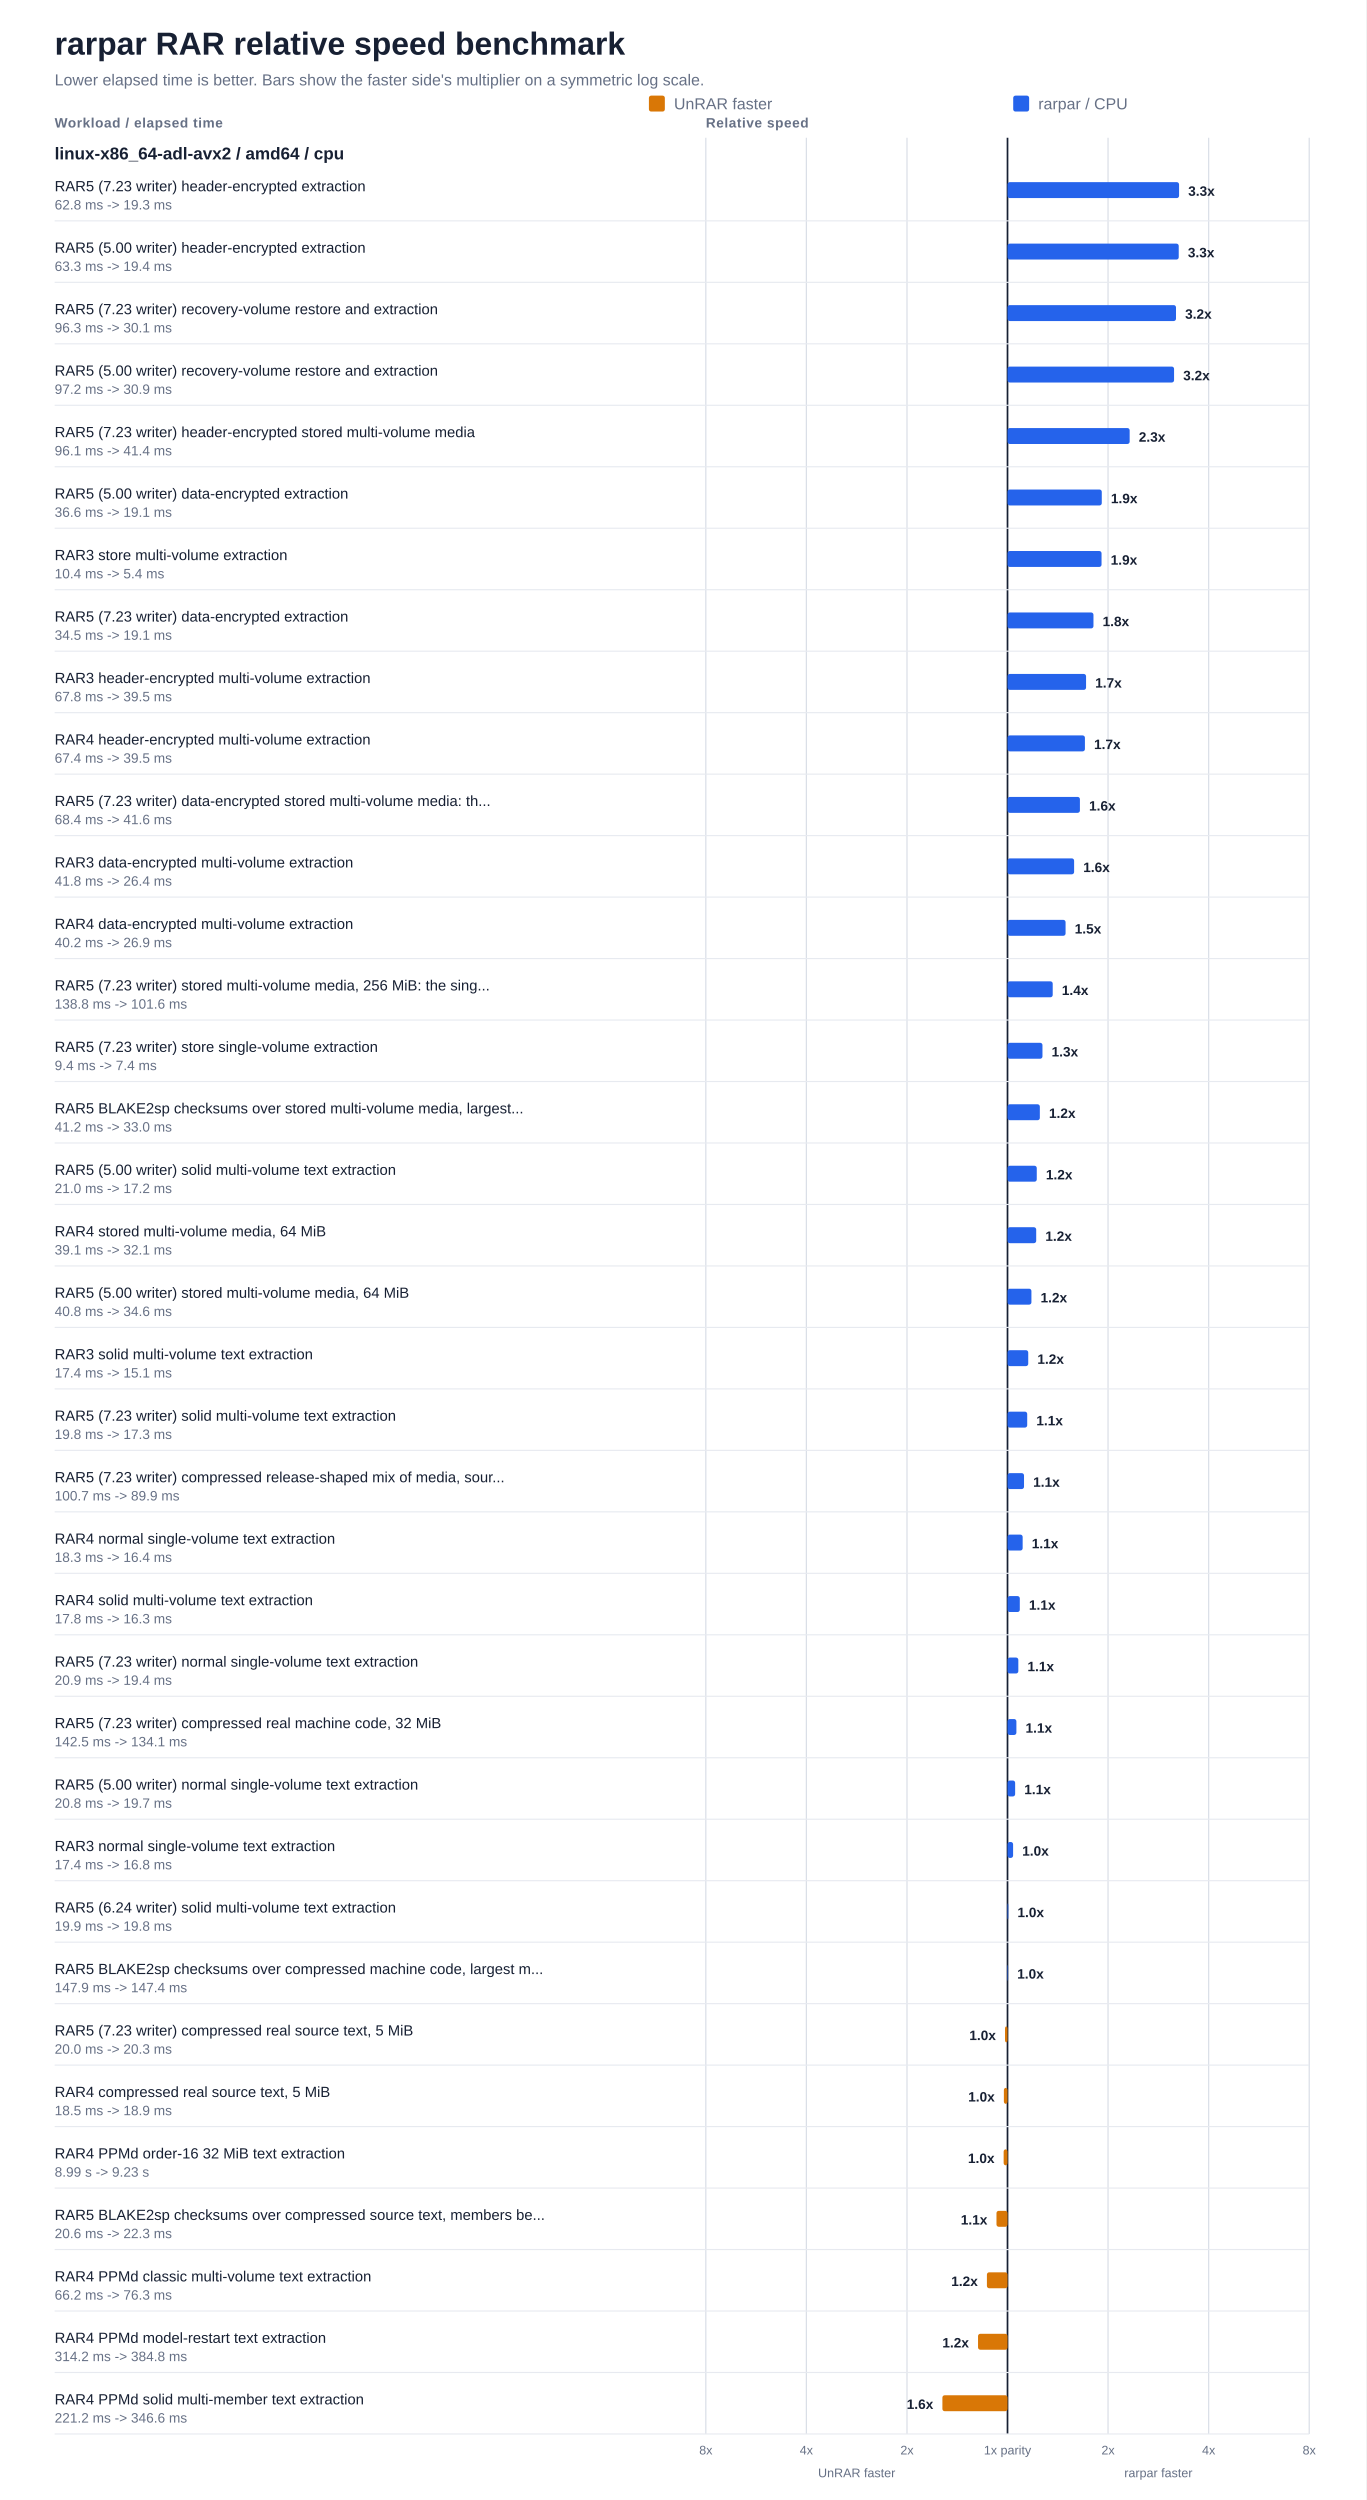
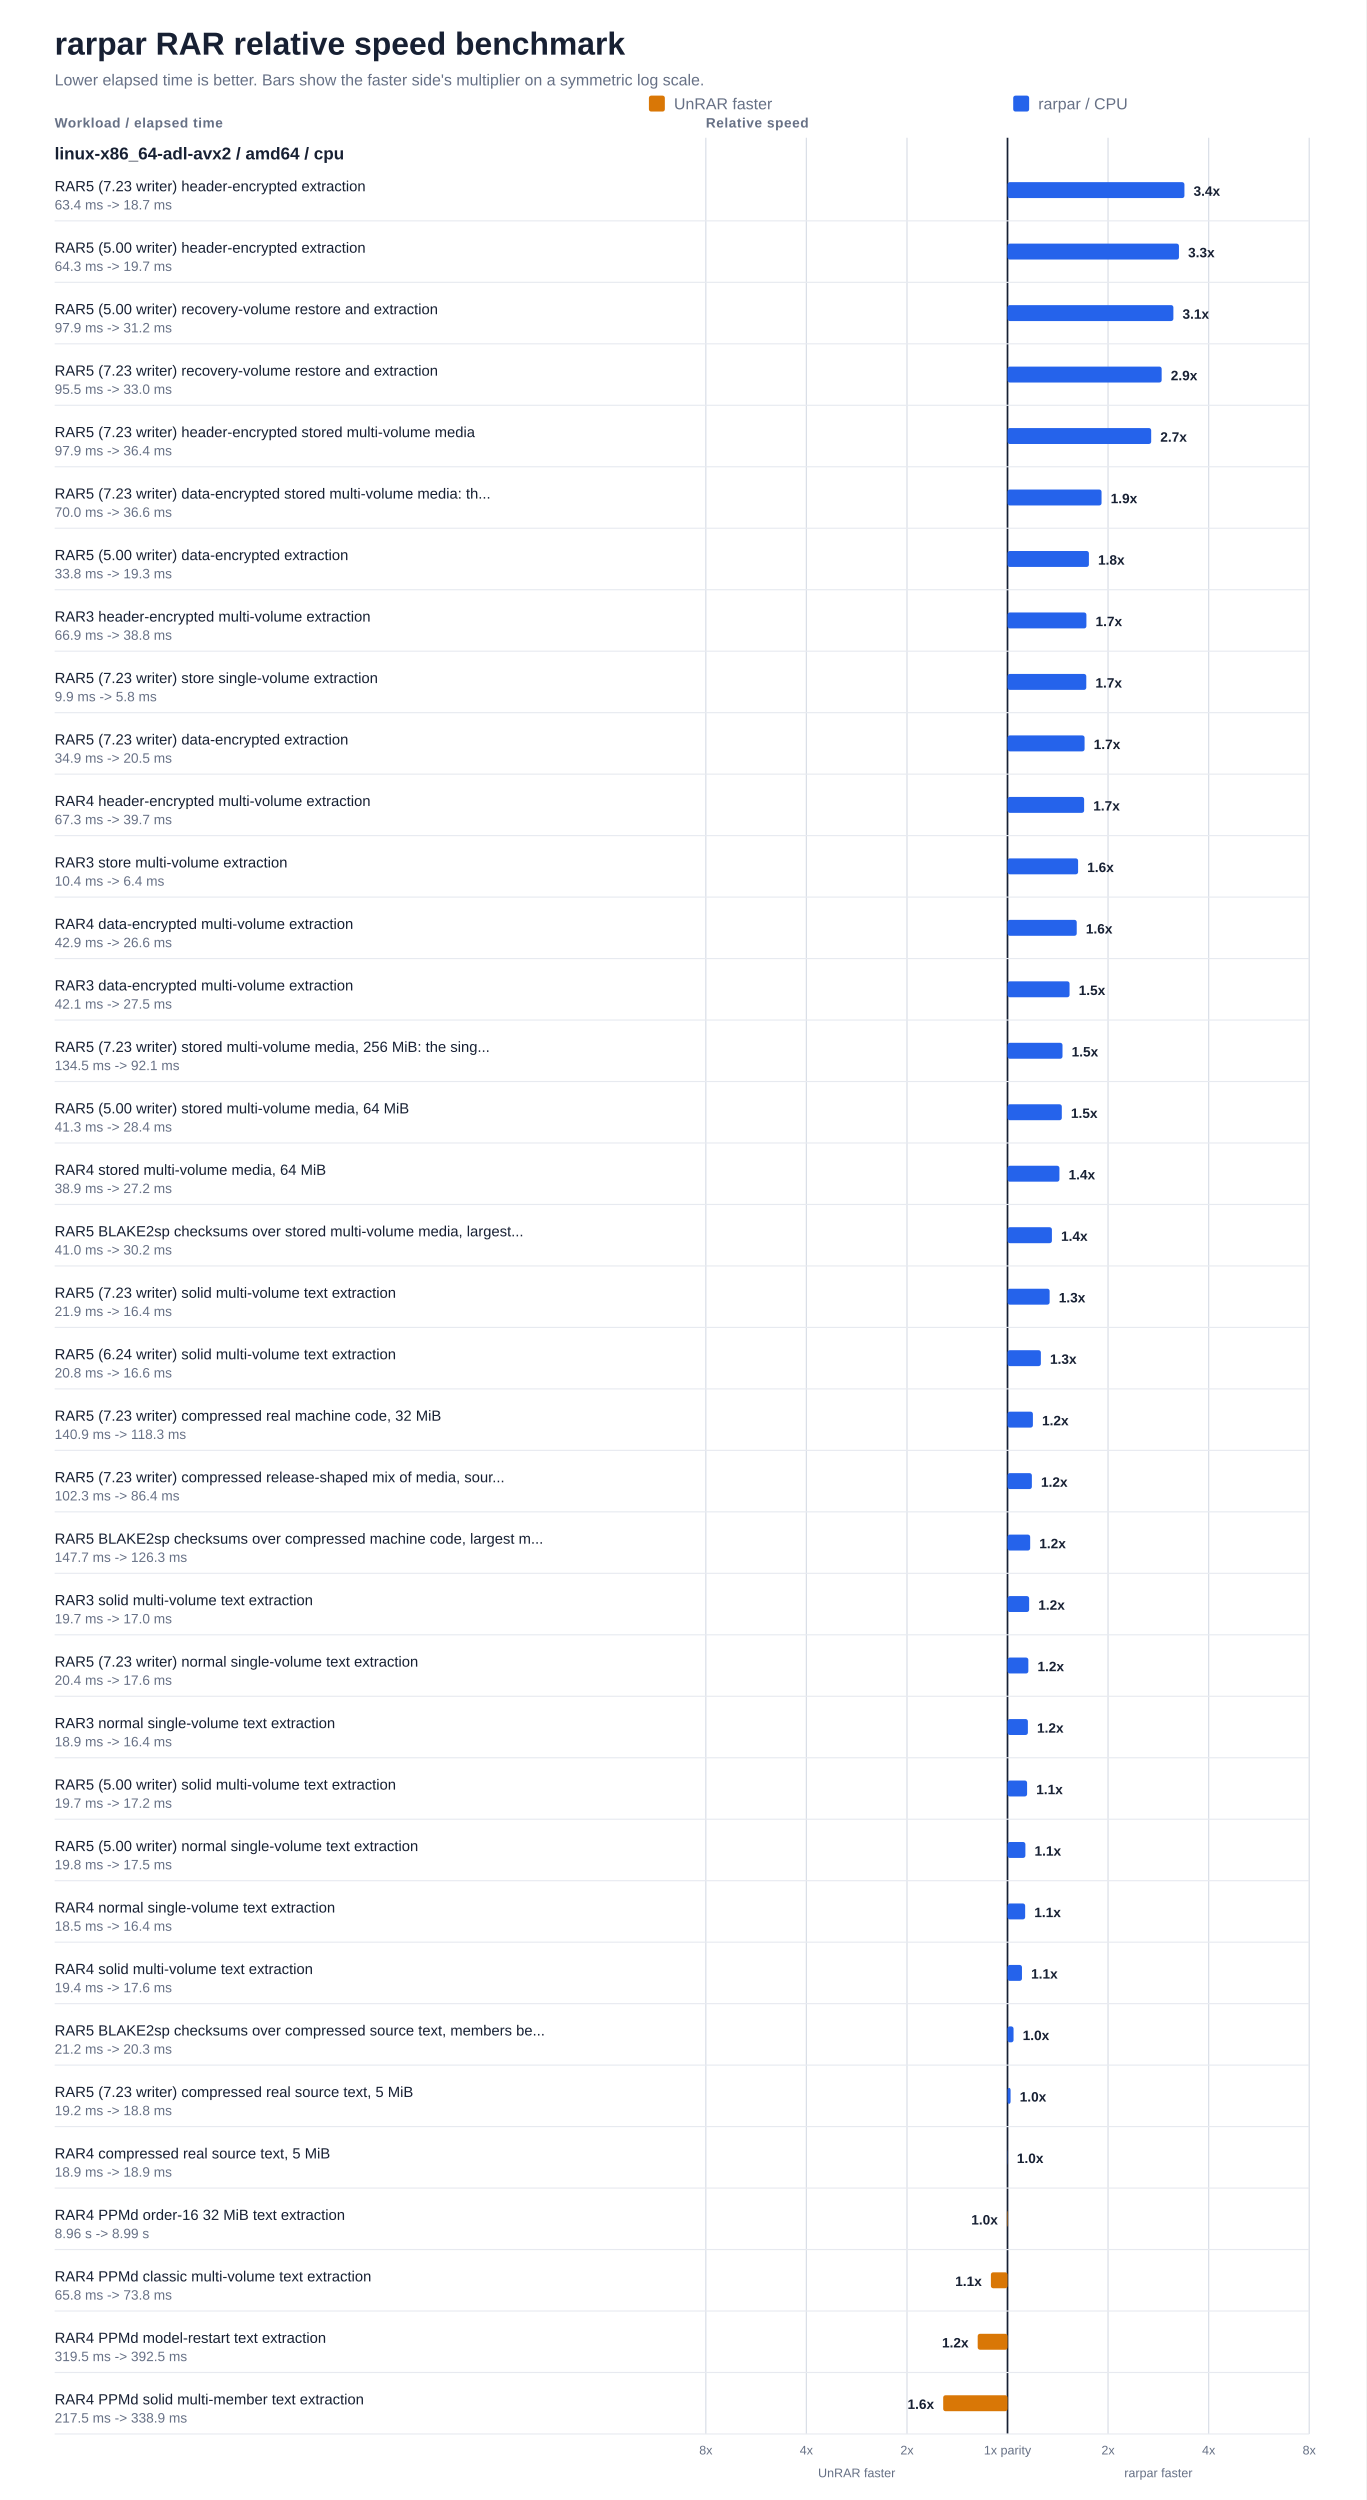
<svg xmlns="http://www.w3.org/2000/svg" width="1200" height="2196" viewBox="0 0 1200 2196" role="img" aria-labelledby="title desc">
  <style>
    .bg { fill: #ffffff; } text { font-family: Arial, sans-serif; fill: #172033; }
    .title { font-size: 28px; font-weight: 600; } .subtitle { font-size: 14px; fill: #667085; }
    .column { font-size: 12px; font-weight: 600; fill: #667085; letter-spacing: .04em; text-transform: uppercase; }
    .machine { font-size: 15px; font-weight: 600; } .workload { font-size: 13px; font-weight: 500; }
    .timing { font-size: 12px; fill: #667085; } .tick { font-size: 11px; fill: #667085; } .ratio { font-size: 12px; font-weight: 600; }
    .grid { stroke: #d7dce5; stroke-width: 1; } .parity { stroke: #172033; stroke-width: 1.5; } .rule { stroke: #e7eaf0; stroke-width: 1; }
    .cpu { fill: #2563eb; } .gpu { fill: #7c3aed; } .slower { fill: #d97706; }
    @media (prefers-color-scheme: dark) { .bg { fill: #0d1117; } text { fill: #e6edf3; } .subtitle, .column, .timing, .tick { fill: #9ca7b5; } .grid { stroke: #30363d; } .parity { stroke: #e6edf3; } .rule { stroke: #21262d; } .cpu { fill: #58a6ff; } .gpu { fill: #bc8cff; } .slower { fill: #f2a65a; } }
  </style>
  <rect class="bg" width="1200" height="2196" />
  <text class="title" x="48" y="48">rarpar RAR relative speed benchmark</text>
  <text class="subtitle" x="48" y="75">Lower elapsed time is better. Bars show the faster side's multiplier on a symmetric log scale.</text>
  <g aria-label="Legend">
    <rect class="slower" x="570" y="84" width="14" height="14" rx="2" />
    <text class="subtitle" x="592" y="96">UnRAR faster</text>
    <rect class="cpu" x="890" y="84" width="14" height="14" rx="2" />
    <text class="subtitle" x="912" y="96">rarpar / CPU</text>
  </g>
  <text class="column" x="48" y="112">Workload / elapsed time</text>
  <text class="column" x="620" y="112">Relative speed</text>
  <g aria-label="Relative speed axis">
    <line class="grid" x1="620.0" y1="121" x2="620.0" y2="2138" />
    <text class="tick" x="620.0" y="2156" text-anchor="middle">8x</text>
    <line class="grid" x1="708.3" y1="121" x2="708.3" y2="2138" />
    <text class="tick" x="708.3" y="2156" text-anchor="middle">4x</text>
    <line class="grid" x1="796.7" y1="121" x2="796.7" y2="2138" />
    <text class="tick" x="796.7" y="2156" text-anchor="middle">2x</text>
    <line class="parity" x1="885.0" y1="121" x2="885.0" y2="2138" />
    <text class="tick" x="885.0" y="2156" text-anchor="middle">1x parity</text>
    <line class="grid" x1="973.3" y1="121" x2="973.3" y2="2138" />
    <text class="tick" x="973.3" y="2156" text-anchor="middle">2x</text>
    <line class="grid" x1="1061.7" y1="121" x2="1061.7" y2="2138" />
    <text class="tick" x="1061.7" y="2156" text-anchor="middle">4x</text>
    <line class="grid" x1="1150.0" y1="121" x2="1150.0" y2="2138" />
    <text class="tick" x="1150.0" y="2156" text-anchor="middle">8x</text>
    <text class="tick" x="752.5" y="2176" text-anchor="middle">UnRAR faster</text>
    <text class="tick" x="1017.5" y="2176" text-anchor="middle">rarpar faster</text>
  </g>
  <g aria-label="RAR benchmarks">
    <text class="machine" x="48" y="140">linux-x86_64-adl-avx2 / amd64 / cpu</text>
    <text class="workload" x="48" y="168">RAR5 (7.23 writer) header-encrypted extraction</text>
-     <text class="timing" x="48" y="184">62.8 ms -&gt; 19.3 ms</text>
-     <rect class="cpu" x="885.0" y="160" width="150.7" height="14" rx="2" />
-     <text class="ratio" x="1043.7" y="172">3.3x</text>
+     <text class="timing" x="48" y="184">63.4 ms -&gt; 18.7 ms</text>
+     <rect class="cpu" x="885.0" y="160" width="155.4" height="14" rx="2" />
+     <text class="ratio" x="1048.4" y="172">3.4x</text>
    <line class="rule" x1="48" y1="194" x2="1150" y2="194" />
    <text class="workload" x="48" y="222">RAR5 (5.00 writer) header-encrypted extraction</text>
-     <text class="timing" x="48" y="238">63.3 ms -&gt; 19.4 ms</text>
-     <rect class="cpu" x="885.0" y="214" width="150.4" height="14" rx="2" />
-     <text class="ratio" x="1043.4" y="226">3.3x</text>
+     <text class="timing" x="48" y="238">64.3 ms -&gt; 19.7 ms</text>
+     <rect class="cpu" x="885.0" y="214" width="150.6" height="14" rx="2" />
+     <text class="ratio" x="1043.6" y="226">3.3x</text>
    <line class="rule" x1="48" y1="248" x2="1150" y2="248" />
-     <text class="workload" x="48" y="276">RAR5 (7.23 writer) recovery-volume restore and extraction</text>
-     <text class="timing" x="48" y="292">96.3 ms -&gt; 30.1 ms</text>
-     <rect class="cpu" x="885.0" y="268" width="148.0" height="14" rx="2" />
-     <text class="ratio" x="1041.0" y="280">3.2x</text>
+     <text class="workload" x="48" y="276">RAR5 (5.00 writer) recovery-volume restore and extraction</text>
+     <text class="timing" x="48" y="292">97.9 ms -&gt; 31.2 ms</text>
+     <rect class="cpu" x="885.0" y="268" width="145.7" height="14" rx="2" />
+     <text class="ratio" x="1038.7" y="280">3.1x</text>
    <line class="rule" x1="48" y1="302" x2="1150" y2="302" />
-     <text class="workload" x="48" y="330">RAR5 (5.00 writer) recovery-volume restore and extraction</text>
-     <text class="timing" x="48" y="346">97.2 ms -&gt; 30.9 ms</text>
-     <rect class="cpu" x="885.0" y="322" width="146.3" height="14" rx="2" />
-     <text class="ratio" x="1039.3" y="334">3.2x</text>
+     <text class="workload" x="48" y="330">RAR5 (7.23 writer) recovery-volume restore and extraction</text>
+     <text class="timing" x="48" y="346">95.5 ms -&gt; 33.0 ms</text>
+     <rect class="cpu" x="885.0" y="322" width="135.4" height="14" rx="2" />
+     <text class="ratio" x="1028.4" y="334">2.9x</text>
    <line class="rule" x1="48" y1="356" x2="1150" y2="356" />
    <text class="workload" x="48" y="384">RAR5 (7.23 writer) header-encrypted stored multi-volume media</text>
-     <text class="timing" x="48" y="400">96.1 ms -&gt; 41.4 ms</text>
-     <rect class="cpu" x="885.0" y="376" width="107.3" height="14" rx="2" />
-     <text class="ratio" x="1000.3" y="388">2.3x</text>
+     <text class="timing" x="48" y="400">97.9 ms -&gt; 36.4 ms</text>
+     <rect class="cpu" x="885.0" y="376" width="126.2" height="14" rx="2" />
+     <text class="ratio" x="1019.2" y="388">2.7x</text>
    <line class="rule" x1="48" y1="410" x2="1150" y2="410" />
-     <text class="workload" x="48" y="438">RAR5 (5.00 writer) data-encrypted extraction</text>
-     <text class="timing" x="48" y="454">36.6 ms -&gt; 19.1 ms</text>
-     <rect class="cpu" x="885.0" y="430" width="82.8" height="14" rx="2" />
-     <text class="ratio" x="975.8" y="442">1.9x</text>
+     <text class="workload" x="48" y="438">RAR5 (7.23 writer) data-encrypted stored multi-volume media: th...</text>
+     <text class="timing" x="48" y="454">70.0 ms -&gt; 36.6 ms</text>
+     <rect class="cpu" x="885.0" y="430" width="82.6" height="14" rx="2" />
+     <text class="ratio" x="975.6" y="442">1.9x</text>
    <line class="rule" x1="48" y1="464" x2="1150" y2="464" />
-     <text class="workload" x="48" y="492">RAR3 store multi-volume extraction</text>
-     <text class="timing" x="48" y="508">10.4 ms -&gt; 5.4 ms</text>
-     <rect class="cpu" x="885.0" y="484" width="82.6" height="14" rx="2" />
-     <text class="ratio" x="975.6" y="496">1.9x</text>
+     <text class="workload" x="48" y="492">RAR5 (5.00 writer) data-encrypted extraction</text>
+     <text class="timing" x="48" y="508">33.8 ms -&gt; 19.3 ms</text>
+     <rect class="cpu" x="885.0" y="484" width="71.5" height="14" rx="2" />
+     <text class="ratio" x="964.5" y="496">1.8x</text>
    <line class="rule" x1="48" y1="518" x2="1150" y2="518" />
-     <text class="workload" x="48" y="546">RAR5 (7.23 writer) data-encrypted extraction</text>
-     <text class="timing" x="48" y="562">34.5 ms -&gt; 19.1 ms</text>
-     <rect class="cpu" x="885.0" y="538" width="75.5" height="14" rx="2" />
-     <text class="ratio" x="968.5" y="550">1.8x</text>
+     <text class="workload" x="48" y="546">RAR3 header-encrypted multi-volume extraction</text>
+     <text class="timing" x="48" y="562">66.9 ms -&gt; 38.8 ms</text>
+     <rect class="cpu" x="885.0" y="538" width="69.3" height="14" rx="2" />
+     <text class="ratio" x="962.3" y="550">1.7x</text>
    <line class="rule" x1="48" y1="572" x2="1150" y2="572" />
-     <text class="workload" x="48" y="600">RAR3 header-encrypted multi-volume extraction</text>
-     <text class="timing" x="48" y="616">67.8 ms -&gt; 39.5 ms</text>
-     <rect class="cpu" x="885.0" y="592" width="69.0" height="14" rx="2" />
-     <text class="ratio" x="962.0" y="604">1.7x</text>
+     <text class="workload" x="48" y="600">RAR5 (7.23 writer) store single-volume extraction</text>
+     <text class="timing" x="48" y="616">9.9 ms -&gt; 5.8 ms</text>
+     <rect class="cpu" x="885.0" y="592" width="69.2" height="14" rx="2" />
+     <text class="ratio" x="962.2" y="604">1.7x</text>
    <line class="rule" x1="48" y1="626" x2="1150" y2="626" />
-     <text class="workload" x="48" y="654">RAR4 header-encrypted multi-volume extraction</text>
-     <text class="timing" x="48" y="670">67.4 ms -&gt; 39.5 ms</text>
-     <rect class="cpu" x="885.0" y="646" width="68.0" height="14" rx="2" />
-     <text class="ratio" x="961.0" y="658">1.7x</text>
+     <text class="workload" x="48" y="654">RAR5 (7.23 writer) data-encrypted extraction</text>
+     <text class="timing" x="48" y="670">34.9 ms -&gt; 20.5 ms</text>
+     <rect class="cpu" x="885.0" y="646" width="67.7" height="14" rx="2" />
+     <text class="ratio" x="960.7" y="658">1.7x</text>
    <line class="rule" x1="48" y1="680" x2="1150" y2="680" />
-     <text class="workload" x="48" y="708">RAR5 (7.23 writer) data-encrypted stored multi-volume media: th...</text>
-     <text class="timing" x="48" y="724">68.4 ms -&gt; 41.6 ms</text>
-     <rect class="cpu" x="885.0" y="700" width="63.6" height="14" rx="2" />
-     <text class="ratio" x="956.6" y="712">1.6x</text>
+     <text class="workload" x="48" y="708">RAR4 header-encrypted multi-volume extraction</text>
+     <text class="timing" x="48" y="724">67.3 ms -&gt; 39.7 ms</text>
+     <rect class="cpu" x="885.0" y="700" width="67.3" height="14" rx="2" />
+     <text class="ratio" x="960.3" y="712">1.7x</text>
    <line class="rule" x1="48" y1="734" x2="1150" y2="734" />
-     <text class="workload" x="48" y="762">RAR3 data-encrypted multi-volume extraction</text>
-     <text class="timing" x="48" y="778">41.8 ms -&gt; 26.4 ms</text>
-     <rect class="cpu" x="885.0" y="754" width="58.5" height="14" rx="2" />
-     <text class="ratio" x="951.5" y="766">1.6x</text>
+     <text class="workload" x="48" y="762">RAR3 store multi-volume extraction</text>
+     <text class="timing" x="48" y="778">10.4 ms -&gt; 6.4 ms</text>
+     <rect class="cpu" x="885.0" y="754" width="62.0" height="14" rx="2" />
+     <text class="ratio" x="955.0" y="766">1.6x</text>
    <line class="rule" x1="48" y1="788" x2="1150" y2="788" />
    <text class="workload" x="48" y="816">RAR4 data-encrypted multi-volume extraction</text>
-     <text class="timing" x="48" y="832">40.2 ms -&gt; 26.9 ms</text>
-     <rect class="cpu" x="885.0" y="808" width="51.0" height="14" rx="2" />
-     <text class="ratio" x="944.0" y="820">1.5x</text>
+     <text class="timing" x="48" y="832">42.9 ms -&gt; 26.6 ms</text>
+     <rect class="cpu" x="885.0" y="808" width="60.8" height="14" rx="2" />
+     <text class="ratio" x="953.8" y="820">1.6x</text>
    <line class="rule" x1="48" y1="842" x2="1150" y2="842" />
-     <text class="workload" x="48" y="870">RAR5 (7.23 writer) stored multi-volume media, 256 MiB: the sing...</text>
-     <text class="timing" x="48" y="886">138.8 ms -&gt; 101.6 ms</text>
-     <rect class="cpu" x="885.0" y="862" width="39.7" height="14" rx="2" />
-     <text class="ratio" x="932.7" y="874">1.4x</text>
+     <text class="workload" x="48" y="870">RAR3 data-encrypted multi-volume extraction</text>
+     <text class="timing" x="48" y="886">42.1 ms -&gt; 27.5 ms</text>
+     <rect class="cpu" x="885.0" y="862" width="54.5" height="14" rx="2" />
+     <text class="ratio" x="947.5" y="874">1.5x</text>
    <line class="rule" x1="48" y1="896" x2="1150" y2="896" />
-     <text class="workload" x="48" y="924">RAR5 (7.23 writer) store single-volume extraction</text>
-     <text class="timing" x="48" y="940">9.4 ms -&gt; 7.4 ms</text>
-     <rect class="cpu" x="885.0" y="916" width="30.7" height="14" rx="2" />
-     <text class="ratio" x="923.7" y="928">1.3x</text>
+     <text class="workload" x="48" y="924">RAR5 (7.23 writer) stored multi-volume media, 256 MiB: the sing...</text>
+     <text class="timing" x="48" y="940">134.5 ms -&gt; 92.1 ms</text>
+     <rect class="cpu" x="885.0" y="916" width="48.3" height="14" rx="2" />
+     <text class="ratio" x="941.3" y="928">1.5x</text>
    <line class="rule" x1="48" y1="950" x2="1150" y2="950" />
-     <text class="workload" x="48" y="978">RAR5 BLAKE2sp checksums over stored multi-volume media, largest...</text>
-     <text class="timing" x="48" y="994">41.2 ms -&gt; 33.0 ms</text>
-     <rect class="cpu" x="885.0" y="970" width="28.4" height="14" rx="2" />
-     <text class="ratio" x="921.4" y="982">1.2x</text>
+     <text class="workload" x="48" y="978">RAR5 (5.00 writer) stored multi-volume media, 64 MiB</text>
+     <text class="timing" x="48" y="994">41.3 ms -&gt; 28.4 ms</text>
+     <rect class="cpu" x="885.0" y="970" width="47.7" height="14" rx="2" />
+     <text class="ratio" x="940.7" y="982">1.5x</text>
    <line class="rule" x1="48" y1="1004" x2="1150" y2="1004" />
-     <text class="workload" x="48" y="1032">RAR5 (5.00 writer) solid multi-volume text extraction</text>
-     <text class="timing" x="48" y="1048">21.0 ms -&gt; 17.2 ms</text>
-     <rect class="cpu" x="885.0" y="1024" width="25.7" height="14" rx="2" />
-     <text class="ratio" x="918.7" y="1036">1.2x</text>
+     <text class="workload" x="48" y="1032">RAR4 stored multi-volume media, 64 MiB</text>
+     <text class="timing" x="48" y="1048">38.9 ms -&gt; 27.2 ms</text>
+     <rect class="cpu" x="885.0" y="1024" width="45.6" height="14" rx="2" />
+     <text class="ratio" x="938.6" y="1036">1.4x</text>
    <line class="rule" x1="48" y1="1058" x2="1150" y2="1058" />
-     <text class="workload" x="48" y="1086">RAR4 stored multi-volume media, 64 MiB</text>
-     <text class="timing" x="48" y="1102">39.1 ms -&gt; 32.1 ms</text>
-     <rect class="cpu" x="885.0" y="1078" width="25.2" height="14" rx="2" />
-     <text class="ratio" x="918.2" y="1090">1.2x</text>
+     <text class="workload" x="48" y="1086">RAR5 BLAKE2sp checksums over stored multi-volume media, largest...</text>
+     <text class="timing" x="48" y="1102">41.0 ms -&gt; 30.2 ms</text>
+     <rect class="cpu" x="885.0" y="1078" width="39.0" height="14" rx="2" />
+     <text class="ratio" x="932.0" y="1090">1.4x</text>
    <line class="rule" x1="48" y1="1112" x2="1150" y2="1112" />
-     <text class="workload" x="48" y="1140">RAR5 (5.00 writer) stored multi-volume media, 64 MiB</text>
-     <text class="timing" x="48" y="1156">40.8 ms -&gt; 34.6 ms</text>
-     <rect class="cpu" x="885.0" y="1132" width="21.0" height="14" rx="2" />
-     <text class="ratio" x="914.0" y="1144">1.2x</text>
+     <text class="workload" x="48" y="1140">RAR5 (7.23 writer) solid multi-volume text extraction</text>
+     <text class="timing" x="48" y="1156">21.9 ms -&gt; 16.4 ms</text>
+     <rect class="cpu" x="885.0" y="1132" width="37.0" height="14" rx="2" />
+     <text class="ratio" x="930.0" y="1144">1.3x</text>
    <line class="rule" x1="48" y1="1166" x2="1150" y2="1166" />
-     <text class="workload" x="48" y="1194">RAR3 solid multi-volume text extraction</text>
-     <text class="timing" x="48" y="1210">17.4 ms -&gt; 15.1 ms</text>
-     <rect class="cpu" x="885.0" y="1186" width="18.2" height="14" rx="2" />
-     <text class="ratio" x="911.2" y="1198">1.2x</text>
+     <text class="workload" x="48" y="1194">RAR5 (6.24 writer) solid multi-volume text extraction</text>
+     <text class="timing" x="48" y="1210">20.8 ms -&gt; 16.6 ms</text>
+     <rect class="cpu" x="885.0" y="1186" width="29.3" height="14" rx="2" />
+     <text class="ratio" x="922.3" y="1198">1.3x</text>
    <line class="rule" x1="48" y1="1220" x2="1150" y2="1220" />
-     <text class="workload" x="48" y="1248">RAR5 (7.23 writer) solid multi-volume text extraction</text>
-     <text class="timing" x="48" y="1264">19.8 ms -&gt; 17.3 ms</text>
-     <rect class="cpu" x="885.0" y="1240" width="17.3" height="14" rx="2" />
-     <text class="ratio" x="910.3" y="1252">1.1x</text>
+     <text class="workload" x="48" y="1248">RAR5 (7.23 writer) compressed real machine code, 32 MiB</text>
+     <text class="timing" x="48" y="1264">140.9 ms -&gt; 118.3 ms</text>
+     <rect class="cpu" x="885.0" y="1240" width="22.3" height="14" rx="2" />
+     <text class="ratio" x="915.3" y="1252">1.2x</text>
    <line class="rule" x1="48" y1="1274" x2="1150" y2="1274" />
    <text class="workload" x="48" y="1302">RAR5 (7.23 writer) compressed release-shaped mix of media, sour...</text>
-     <text class="timing" x="48" y="1318">100.7 ms -&gt; 89.9 ms</text>
-     <rect class="cpu" x="885.0" y="1294" width="14.5" height="14" rx="2" />
-     <text class="ratio" x="907.5" y="1306">1.1x</text>
+     <text class="timing" x="48" y="1318">102.3 ms -&gt; 86.4 ms</text>
+     <rect class="cpu" x="885.0" y="1294" width="21.4" height="14" rx="2" />
+     <text class="ratio" x="914.4" y="1306">1.2x</text>
    <line class="rule" x1="48" y1="1328" x2="1150" y2="1328" />
-     <text class="workload" x="48" y="1356">RAR4 normal single-volume text extraction</text>
-     <text class="timing" x="48" y="1372">18.3 ms -&gt; 16.4 ms</text>
-     <rect class="cpu" x="885.0" y="1348" width="13.3" height="14" rx="2" />
-     <text class="ratio" x="906.3" y="1360">1.1x</text>
+     <text class="workload" x="48" y="1356">RAR5 BLAKE2sp checksums over compressed machine code, largest m...</text>
+     <text class="timing" x="48" y="1372">147.7 ms -&gt; 126.3 ms</text>
+     <rect class="cpu" x="885.0" y="1348" width="19.9" height="14" rx="2" />
+     <text class="ratio" x="912.9" y="1360">1.2x</text>
    <line class="rule" x1="48" y1="1382" x2="1150" y2="1382" />
-     <text class="workload" x="48" y="1410">RAR4 solid multi-volume text extraction</text>
-     <text class="timing" x="48" y="1426">17.8 ms -&gt; 16.3 ms</text>
-     <rect class="cpu" x="885.0" y="1402" width="10.8" height="14" rx="2" />
-     <text class="ratio" x="903.8" y="1414">1.1x</text>
+     <text class="workload" x="48" y="1410">RAR3 solid multi-volume text extraction</text>
+     <text class="timing" x="48" y="1426">19.7 ms -&gt; 17.0 ms</text>
+     <rect class="cpu" x="885.0" y="1402" width="19.0" height="14" rx="2" />
+     <text class="ratio" x="912.0" y="1414">1.2x</text>
    <line class="rule" x1="48" y1="1436" x2="1150" y2="1436" />
    <text class="workload" x="48" y="1464">RAR5 (7.23 writer) normal single-volume text extraction</text>
-     <text class="timing" x="48" y="1480">20.9 ms -&gt; 19.4 ms</text>
-     <rect class="cpu" x="885.0" y="1456" width="9.5" height="14" rx="2" />
-     <text class="ratio" x="902.5" y="1468">1.1x</text>
+     <text class="timing" x="48" y="1480">20.4 ms -&gt; 17.6 ms</text>
+     <rect class="cpu" x="885.0" y="1456" width="18.3" height="14" rx="2" />
+     <text class="ratio" x="911.3" y="1468">1.2x</text>
    <line class="rule" x1="48" y1="1490" x2="1150" y2="1490" />
-     <text class="workload" x="48" y="1518">RAR5 (7.23 writer) compressed real machine code, 32 MiB</text>
-     <text class="timing" x="48" y="1534">142.5 ms -&gt; 134.1 ms</text>
-     <rect class="cpu" x="885.0" y="1510" width="7.8" height="14" rx="2" />
-     <text class="ratio" x="900.8" y="1522">1.1x</text>
+     <text class="workload" x="48" y="1518">RAR3 normal single-volume text extraction</text>
+     <text class="timing" x="48" y="1534">18.9 ms -&gt; 16.4 ms</text>
+     <rect class="cpu" x="885.0" y="1510" width="17.9" height="14" rx="2" />
+     <text class="ratio" x="910.9" y="1522">1.2x</text>
    <line class="rule" x1="48" y1="1544" x2="1150" y2="1544" />
-     <text class="workload" x="48" y="1572">RAR5 (5.00 writer) normal single-volume text extraction</text>
-     <text class="timing" x="48" y="1588">20.8 ms -&gt; 19.7 ms</text>
-     <rect class="cpu" x="885.0" y="1564" width="6.7" height="14" rx="2" />
-     <text class="ratio" x="899.7" y="1576">1.1x</text>
+     <text class="workload" x="48" y="1572">RAR5 (5.00 writer) solid multi-volume text extraction</text>
+     <text class="timing" x="48" y="1588">19.7 ms -&gt; 17.2 ms</text>
+     <rect class="cpu" x="885.0" y="1564" width="17.2" height="14" rx="2" />
+     <text class="ratio" x="910.2" y="1576">1.1x</text>
    <line class="rule" x1="48" y1="1598" x2="1150" y2="1598" />
-     <text class="workload" x="48" y="1626">RAR3 normal single-volume text extraction</text>
-     <text class="timing" x="48" y="1642">17.4 ms -&gt; 16.8 ms</text>
-     <rect class="cpu" x="885.0" y="1618" width="4.9" height="14" rx="2" />
-     <text class="ratio" x="897.9" y="1630">1.0x</text>
+     <text class="workload" x="48" y="1626">RAR5 (5.00 writer) normal single-volume text extraction</text>
+     <text class="timing" x="48" y="1642">19.8 ms -&gt; 17.5 ms</text>
+     <rect class="cpu" x="885.0" y="1618" width="15.7" height="14" rx="2" />
+     <text class="ratio" x="908.7" y="1630">1.1x</text>
    <line class="rule" x1="48" y1="1652" x2="1150" y2="1652" />
-     <text class="workload" x="48" y="1680">RAR5 (6.24 writer) solid multi-volume text extraction</text>
-     <text class="timing" x="48" y="1696">19.9 ms -&gt; 19.8 ms</text>
-     <rect class="cpu" x="885.0" y="1672" width="0.7" height="14" rx="2" />
-     <text class="ratio" x="893.7" y="1684">1.0x</text>
+     <text class="workload" x="48" y="1680">RAR4 normal single-volume text extraction</text>
+     <text class="timing" x="48" y="1696">18.5 ms -&gt; 16.4 ms</text>
+     <rect class="cpu" x="885.0" y="1672" width="15.5" height="14" rx="2" />
+     <text class="ratio" x="908.5" y="1684">1.1x</text>
    <line class="rule" x1="48" y1="1706" x2="1150" y2="1706" />
-     <text class="workload" x="48" y="1734">RAR5 BLAKE2sp checksums over compressed machine code, largest m...</text>
-     <text class="timing" x="48" y="1750">147.9 ms -&gt; 147.4 ms</text>
-     <rect class="cpu" x="885.0" y="1726" width="0.5" height="14" rx="2" />
-     <text class="ratio" x="893.5" y="1738">1.0x</text>
+     <text class="workload" x="48" y="1734">RAR4 solid multi-volume text extraction</text>
+     <text class="timing" x="48" y="1750">19.4 ms -&gt; 17.6 ms</text>
+     <rect class="cpu" x="885.0" y="1726" width="12.7" height="14" rx="2" />
+     <text class="ratio" x="905.7" y="1738">1.1x</text>
    <line class="rule" x1="48" y1="1760" x2="1150" y2="1760" />
-     <text class="workload" x="48" y="1788">RAR5 (7.23 writer) compressed real source text, 5 MiB</text>
-     <text class="timing" x="48" y="1804">20.0 ms -&gt; 20.3 ms</text>
-     <rect class="slower" x="882.8" y="1780" width="2.2" height="14" rx="2" />
-     <text class="ratio" x="874.8" y="1792" text-anchor="end">1.0x</text>
+     <text class="workload" x="48" y="1788">RAR5 BLAKE2sp checksums over compressed source text, members be...</text>
+     <text class="timing" x="48" y="1804">21.2 ms -&gt; 20.3 ms</text>
+     <rect class="cpu" x="885.0" y="1780" width="5.3" height="14" rx="2" />
+     <text class="ratio" x="898.3" y="1792">1.0x</text>
    <line class="rule" x1="48" y1="1814" x2="1150" y2="1814" />
-     <text class="workload" x="48" y="1842">RAR4 compressed real source text, 5 MiB</text>
-     <text class="timing" x="48" y="1858">18.5 ms -&gt; 18.9 ms</text>
-     <rect class="slower" x="881.8" y="1834" width="3.2" height="14" rx="2" />
-     <text class="ratio" x="873.8" y="1846" text-anchor="end">1.0x</text>
+     <text class="workload" x="48" y="1842">RAR5 (7.23 writer) compressed real source text, 5 MiB</text>
+     <text class="timing" x="48" y="1858">19.2 ms -&gt; 18.8 ms</text>
+     <rect class="cpu" x="885.0" y="1834" width="2.7" height="14" rx="2" />
+     <text class="ratio" x="895.7" y="1846">1.0x</text>
    <line class="rule" x1="48" y1="1868" x2="1150" y2="1868" />
-     <text class="workload" x="48" y="1896">RAR4 PPMd order-16 32 MiB text extraction</text>
-     <text class="timing" x="48" y="1912">8.99 s -&gt; 9.23 s</text>
-     <rect class="slower" x="881.6" y="1888" width="3.4" height="14" rx="2" />
-     <text class="ratio" x="873.6" y="1900" text-anchor="end">1.0x</text>
+     <text class="workload" x="48" y="1896">RAR4 compressed real source text, 5 MiB</text>
+     <text class="timing" x="48" y="1912">18.9 ms -&gt; 18.9 ms</text>
+     <rect class="cpu" x="885.0" y="1888" width="0.2" height="14" rx="2" />
+     <text class="ratio" x="893.2" y="1900">1.0x</text>
    <line class="rule" x1="48" y1="1922" x2="1150" y2="1922" />
-     <text class="workload" x="48" y="1950">RAR5 BLAKE2sp checksums over compressed source text, members be...</text>
-     <text class="timing" x="48" y="1966">20.6 ms -&gt; 22.3 ms</text>
-     <rect class="slower" x="875.3" y="1942" width="9.7" height="14" rx="2" />
-     <text class="ratio" x="867.3" y="1954" text-anchor="end">1.1x</text>
+     <text class="workload" x="48" y="1950">RAR4 PPMd order-16 32 MiB text extraction</text>
+     <text class="timing" x="48" y="1966">8.96 s -&gt; 8.99 s</text>
+     <rect class="slower" x="884.5" y="1942" width="0.5" height="14" rx="2" />
+     <text class="ratio" x="876.5" y="1954" text-anchor="end">1.0x</text>
    <line class="rule" x1="48" y1="1976" x2="1150" y2="1976" />
    <text class="workload" x="48" y="2004">RAR4 PPMd classic multi-volume text extraction</text>
-     <text class="timing" x="48" y="2020">66.2 ms -&gt; 76.3 ms</text>
-     <rect class="slower" x="866.9" y="1996" width="18.1" height="14" rx="2" />
-     <text class="ratio" x="858.9" y="2008" text-anchor="end">1.2x</text>
+     <text class="timing" x="48" y="2020">65.8 ms -&gt; 73.8 ms</text>
+     <rect class="slower" x="870.4" y="1996" width="14.6" height="14" rx="2" />
+     <text class="ratio" x="862.4" y="2008" text-anchor="end">1.1x</text>
    <line class="rule" x1="48" y1="2030" x2="1150" y2="2030" />
    <text class="workload" x="48" y="2058">RAR4 PPMd model-restart text extraction</text>
-     <text class="timing" x="48" y="2074">314.2 ms -&gt; 384.8 ms</text>
-     <rect class="slower" x="859.1" y="2050" width="25.9" height="14" rx="2" />
-     <text class="ratio" x="851.1" y="2062" text-anchor="end">1.2x</text>
+     <text class="timing" x="48" y="2074">319.5 ms -&gt; 392.5 ms</text>
+     <rect class="slower" x="858.8" y="2050" width="26.2" height="14" rx="2" />
+     <text class="ratio" x="850.8" y="2062" text-anchor="end">1.2x</text>
    <line class="rule" x1="48" y1="2084" x2="1150" y2="2084" />
    <text class="workload" x="48" y="2112">RAR4 PPMd solid multi-member text extraction</text>
-     <text class="timing" x="48" y="2128">221.2 ms -&gt; 346.6 ms</text>
-     <rect class="slower" x="827.8" y="2104" width="57.2" height="14" rx="2" />
-     <text class="ratio" x="819.8" y="2116" text-anchor="end">1.6x</text>
+     <text class="timing" x="48" y="2128">217.5 ms -&gt; 338.9 ms</text>
+     <rect class="slower" x="828.5" y="2104" width="56.5" height="14" rx="2" />
+     <text class="ratio" x="820.5" y="2116" text-anchor="end">1.6x</text>
    <line class="rule" x1="48" y1="2138" x2="1150" y2="2138" />
  </g>
</svg>
